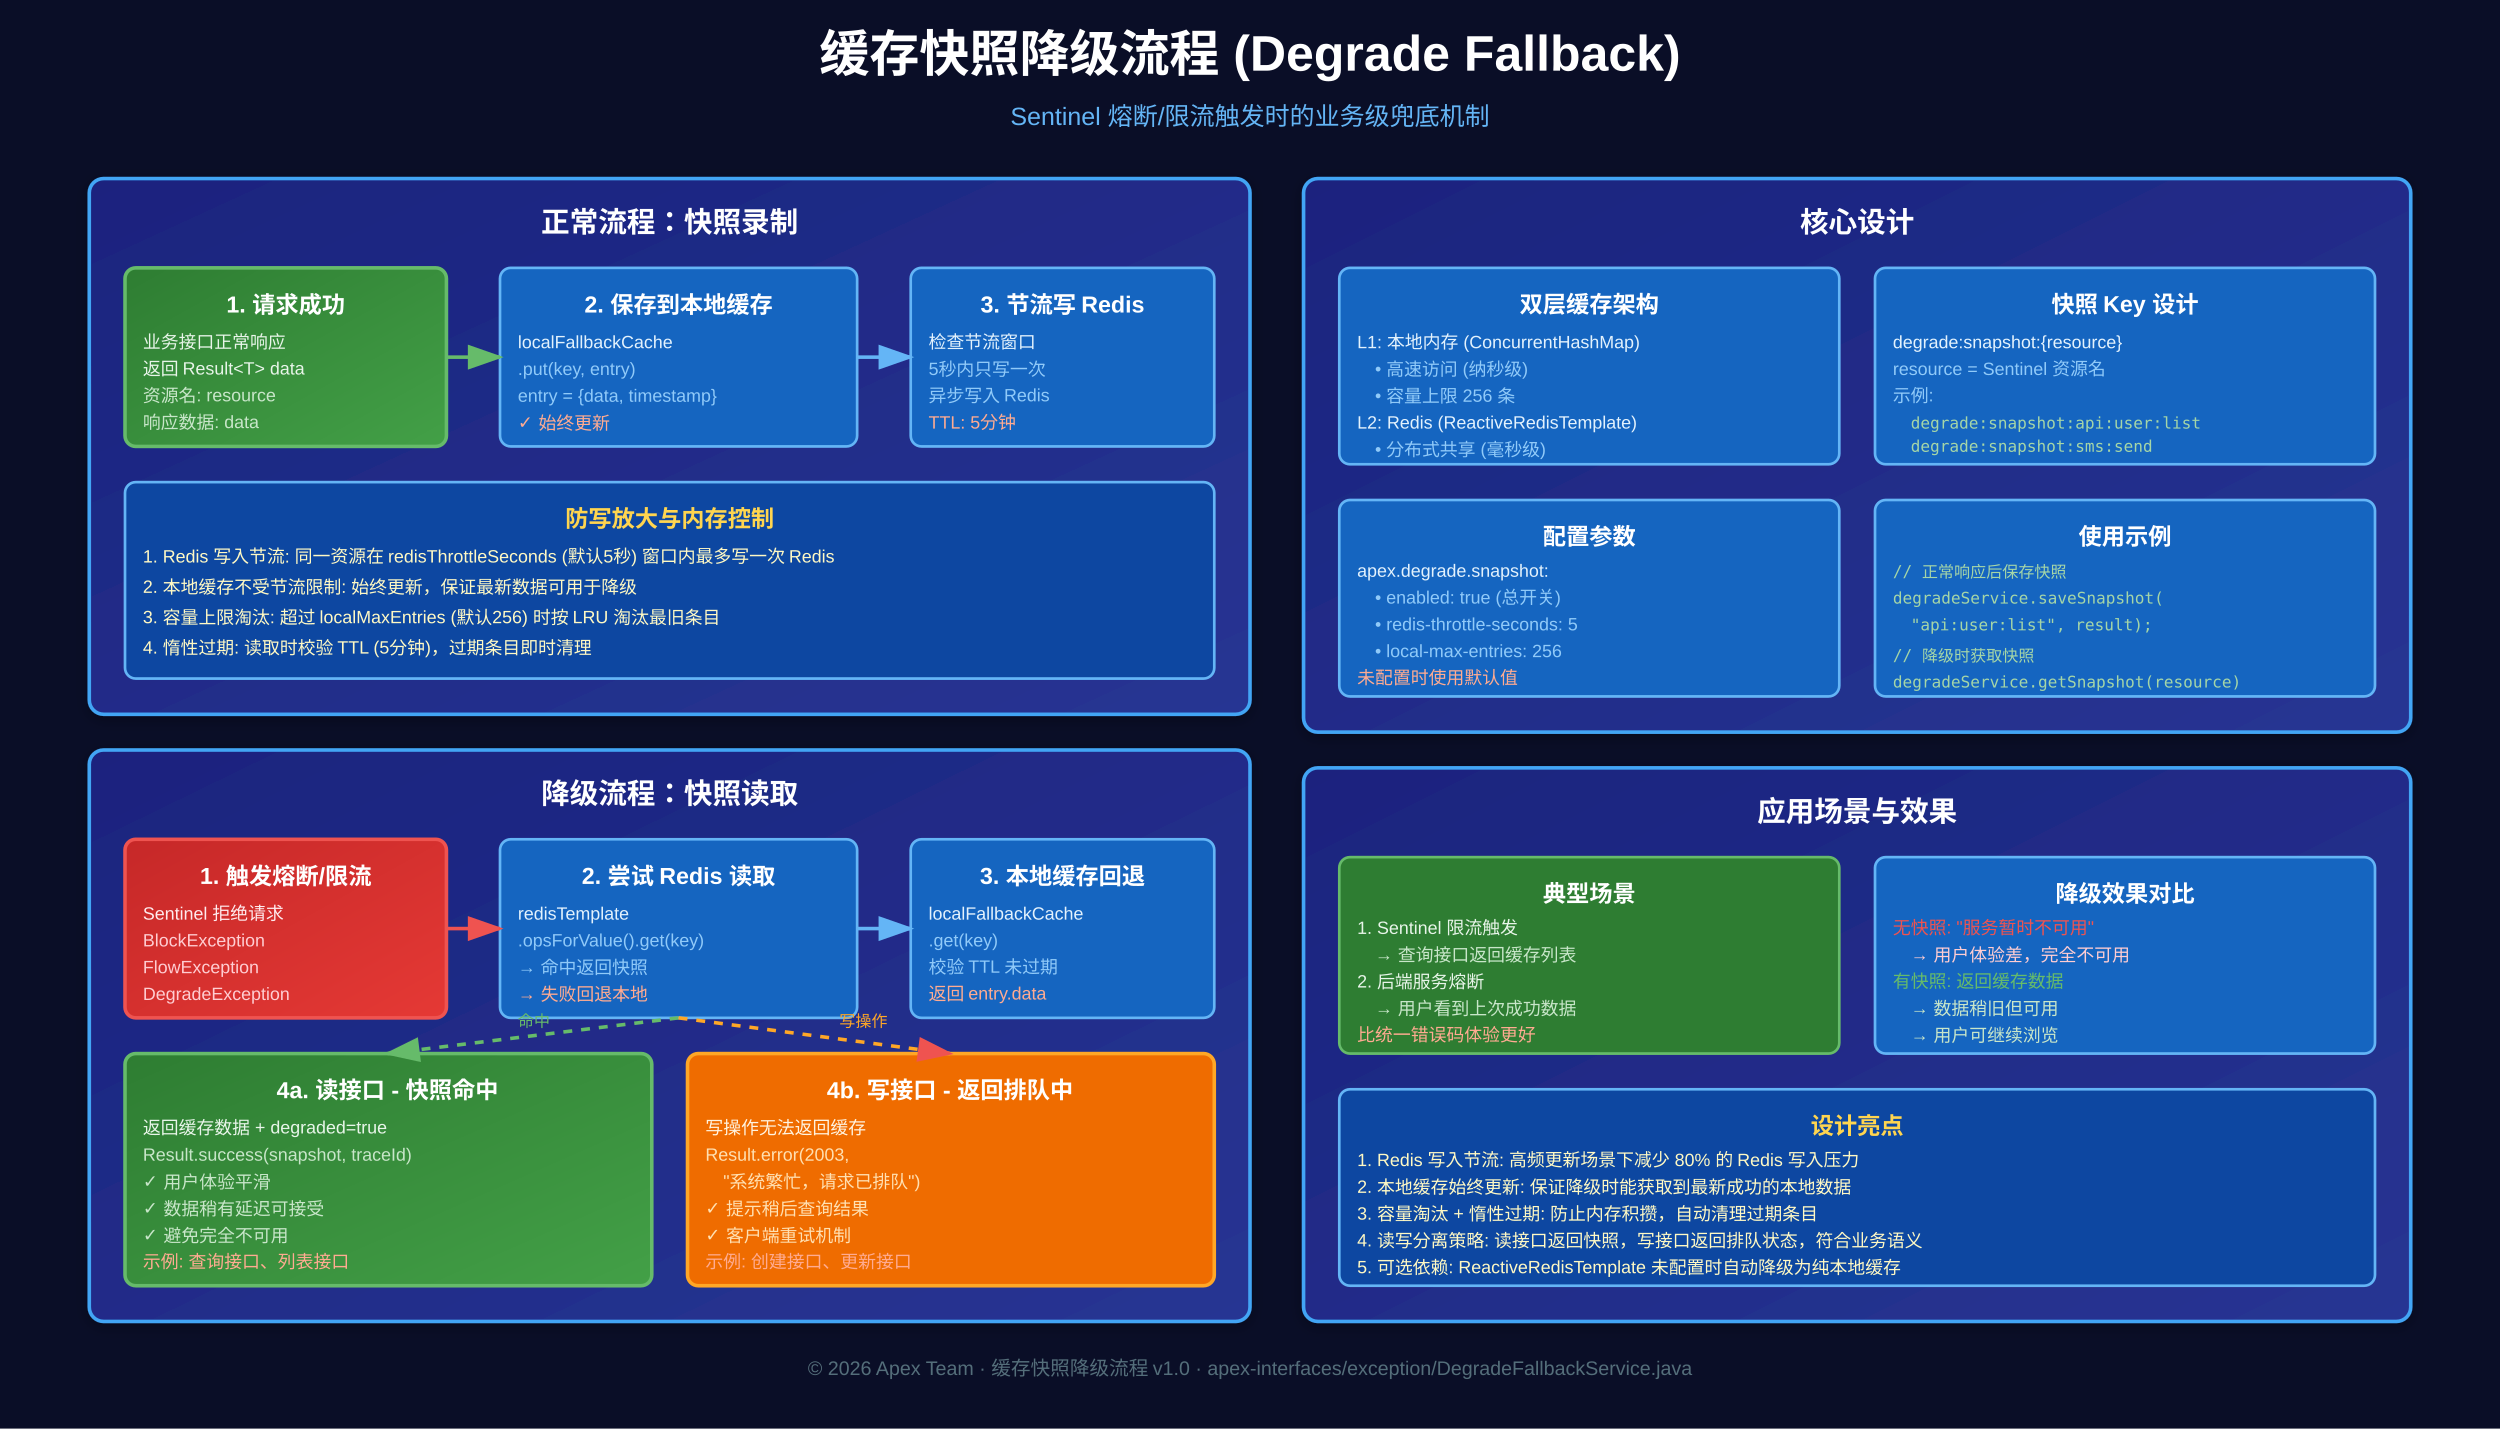
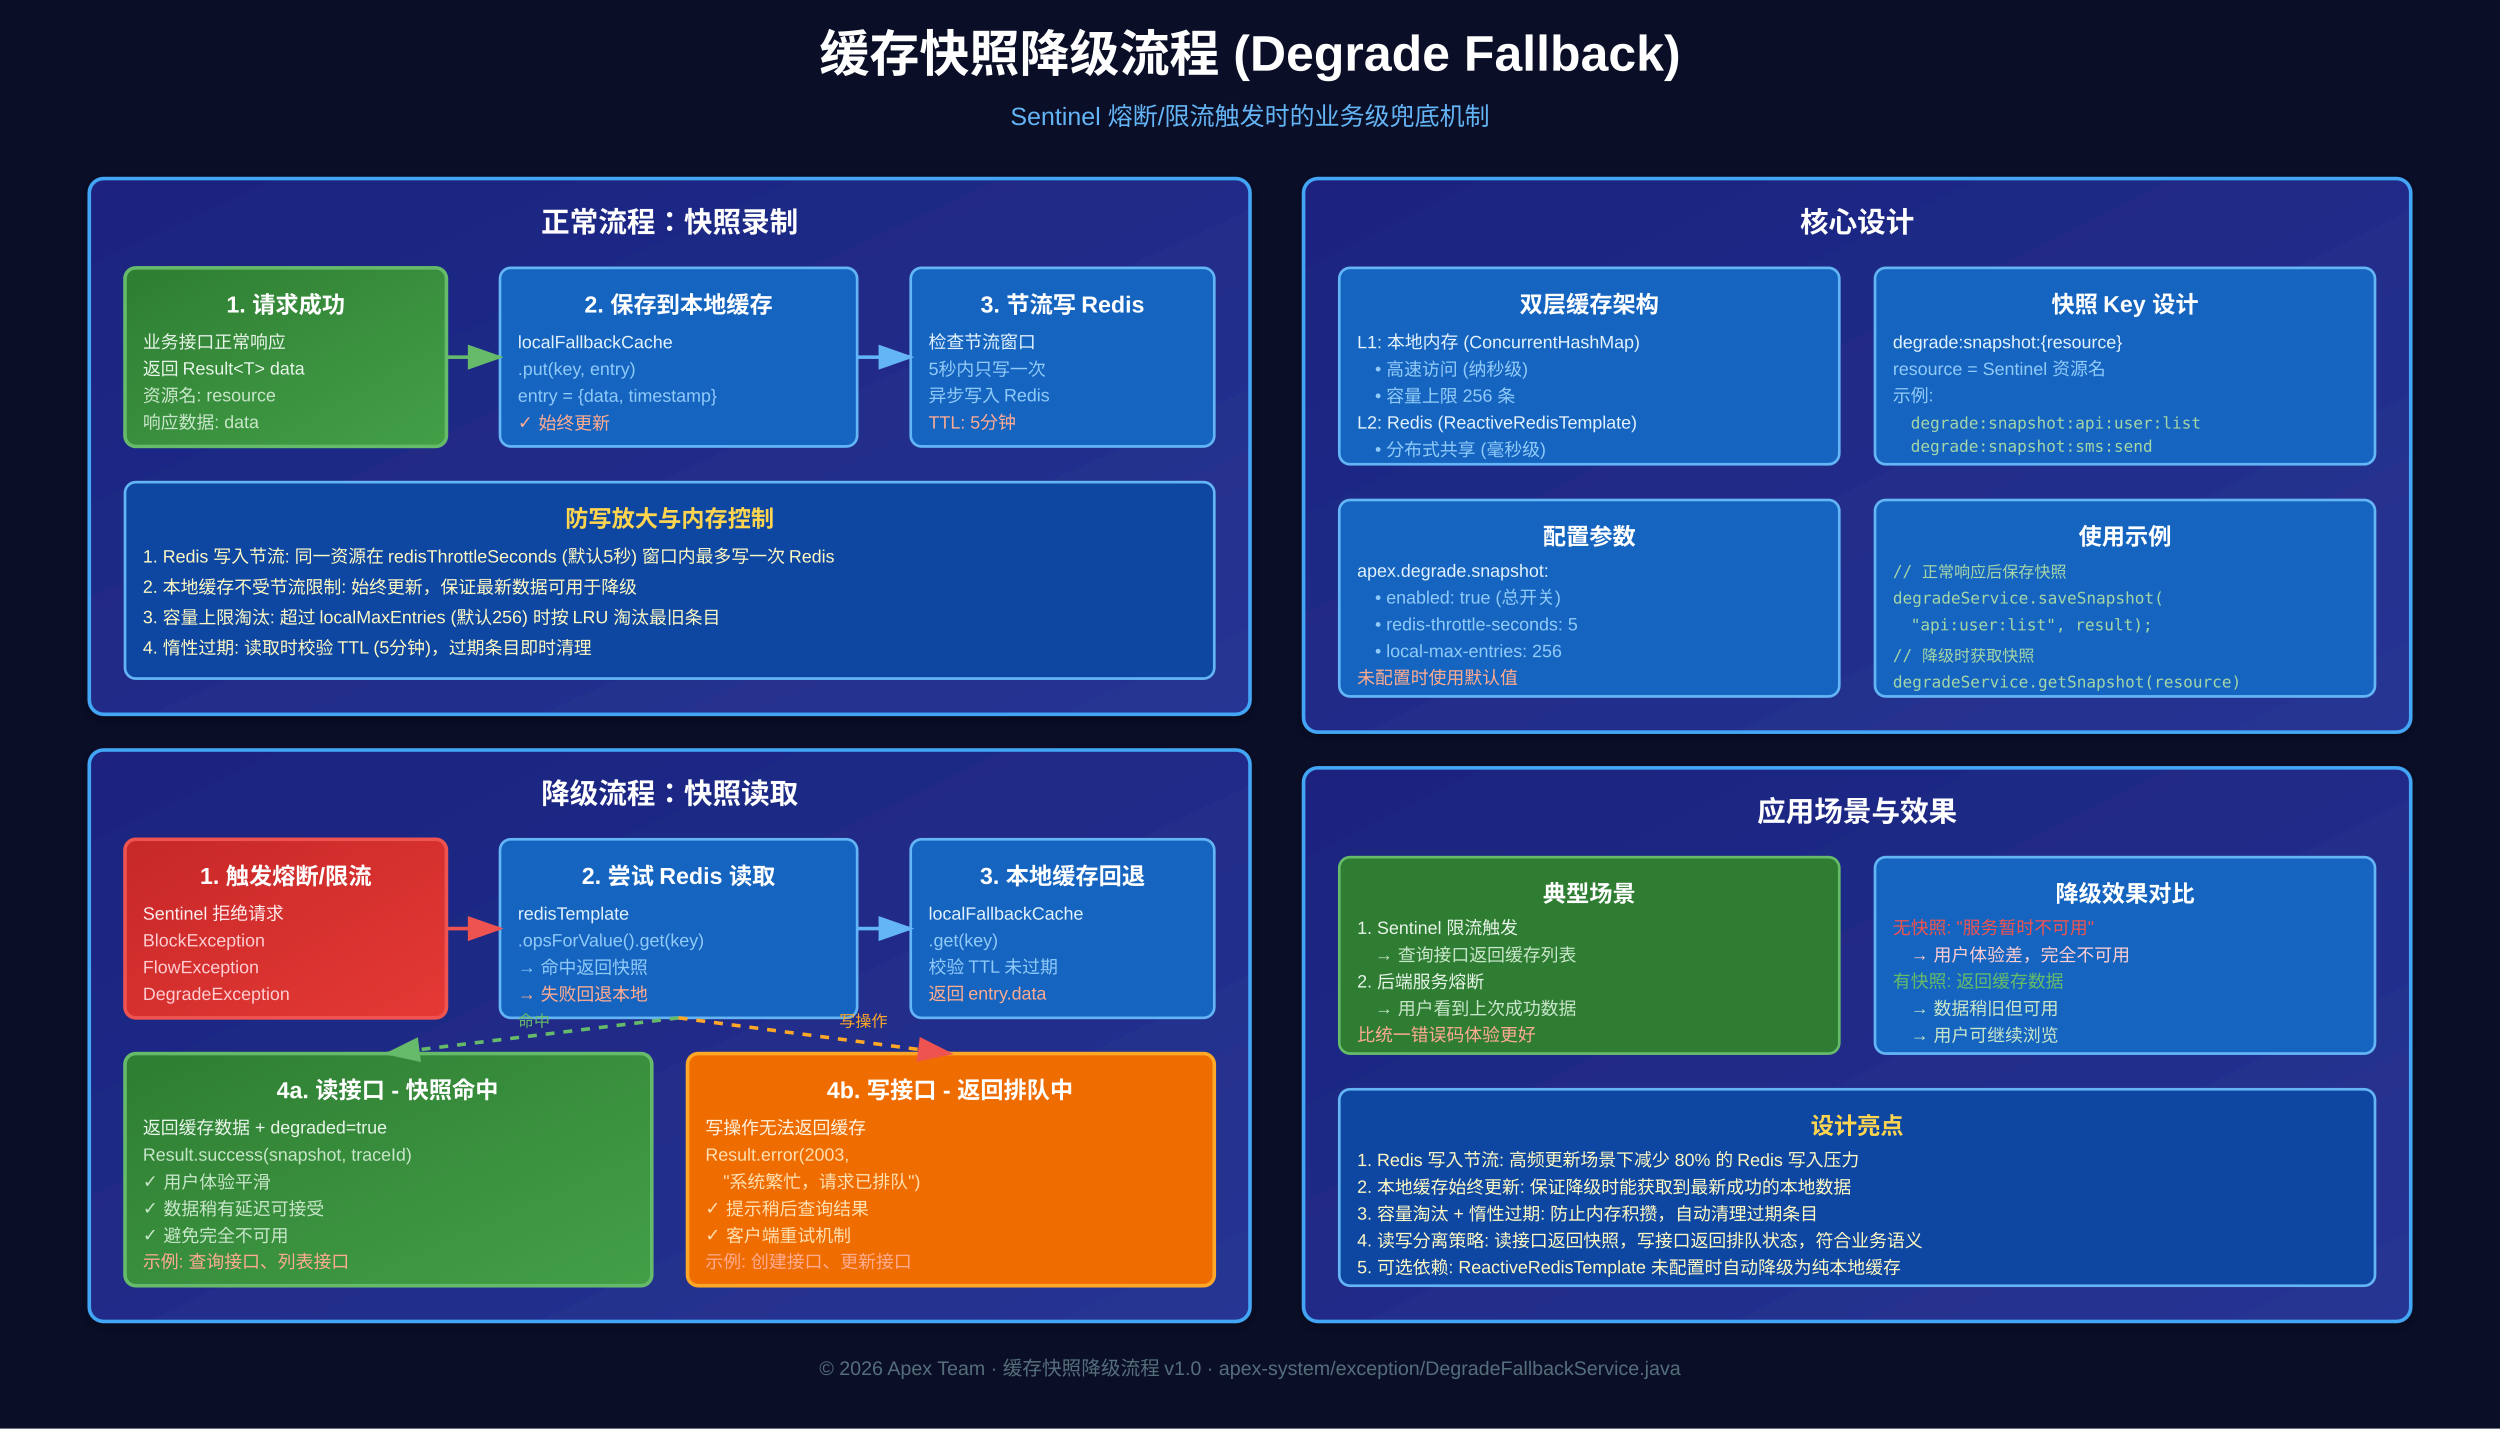
<svg xmlns="http://www.w3.org/2000/svg" viewBox="0 0 1400 800">
  <defs>
    <linearGradient id="grad1" x1="0%" y1="0%" x2="100%" y2="100%">
      <stop offset="0%" style="stop-color:#1a237e;stop-opacity:1" />
      <stop offset="100%" style="stop-color:#283593;stop-opacity:1" />
    </linearGradient>
    <linearGradient id="grad2" x1="0%" y1="0%" x2="100%" y2="0%">
      <stop offset="0%" style="stop-color:#0d47a1;stop-opacity:1" />
      <stop offset="100%" style="stop-color:#1565c0;stop-opacity:1" />
    </linearGradient>
    <linearGradient id="successGrad" x1="0%" y1="0%" x2="100%" y2="100%">
      <stop offset="0%" style="stop-color:#2e7d32;stop-opacity:1" />
      <stop offset="100%" style="stop-color:#43a047;stop-opacity:1" />
    </linearGradient>
    <linearGradient id="errorGrad" x1="0%" y1="0%" x2="100%" y2="100%">
      <stop offset="0%" style="stop-color:#c62828;stop-opacity:1" />
      <stop offset="100%" style="stop-color:#e53935;stop-opacity:1" />
    </linearGradient>
    <filter id="shadow">
      <feDropShadow dx="0" dy="2" stdDeviation="4" flood-opacity="0.3" />
    </filter>
    <marker id="arrowBlue" markerWidth="10" markerHeight="7" refX="9" refY="3.5" orient="auto">
      <polygon points="0 0, 10 3.5, 0 7" fill="#64b5f6" />
    </marker>
    <marker id="arrowGreen" markerWidth="10" markerHeight="7" refX="9" refY="3.5" orient="auto">
      <polygon points="0 0, 10 3.5, 0 7" fill="#66bb6a" />
    </marker>
    <marker id="arrowRed" markerWidth="10" markerHeight="7" refX="9" refY="3.5" orient="auto">
      <polygon points="0 0, 10 3.5, 0 7" fill="#ef5350" />
    </marker>
  </defs>
  <rect width="1400" height="800" fill="#0a0e27" />
  <text x="700" y="40" font-family="Arial, sans-serif" font-size="28" font-weight="bold" fill="#ffffff" text-anchor="middle">缓存快照降级流程 (Degrade Fallback)</text>
  <text x="700" y="70" font-family="Arial, sans-serif" font-size="14" fill="#64b5f6" text-anchor="middle">Sentinel 熔断/限流触发时的业务级兜底机制</text>
  <rect x="50" y="100" width="650" height="300" rx="8" fill="url(#grad1)" stroke="#42a5f5" stroke-width="2" filter="url(#shadow)" />
  <text x="375" y="130" font-family="Arial, sans-serif" font-size="16" font-weight="bold" fill="#ffffff" text-anchor="middle">正常流程：快照录制</text>
  <rect x="70" y="150" width="180" height="100" rx="6" fill="url(#successGrad)" stroke="#66bb6a" stroke-width="2" />
  <text x="160" y="175" font-family="Arial, sans-serif" font-size="13" font-weight="bold" fill="#ffffff" text-anchor="middle">1. 请求成功</text>
  <text x="80" y="195" font-family="Arial, sans-serif" font-size="10" fill="#e8f5e9">业务接口正常响应</text>
  <text x="80" y="210" font-family="Arial, sans-serif" font-size="10" fill="#e8f5e9">返回 Result&lt;T&gt; data</text>
  <text x="80" y="225" font-family="Arial, sans-serif" font-size="10" fill="#c8e6c9">资源名: resource</text>
  <text x="80" y="240" font-family="Arial, sans-serif" font-size="10" fill="#c8e6c9">响应数据: data</text>
  <rect x="280" y="150" width="200" height="100" rx="6" fill="#1565c0" stroke="#64b5f6" stroke-width="1.5" />
  <text x="380" y="175" font-family="Arial, sans-serif" font-size="13" font-weight="bold" fill="#ffffff" text-anchor="middle">2. 保存到本地缓存</text>
  <text x="290" y="195" font-family="Arial, sans-serif" font-size="10" fill="#e3f2fd">localFallbackCache</text>
  <text x="290" y="210" font-family="Arial, sans-serif" font-size="10" fill="#90caf9">  .put(key, entry)</text>
  <text x="290" y="225" font-family="Arial, sans-serif" font-size="10" fill="#90caf9">entry = {data, timestamp}</text>
  <text x="290" y="240" font-family="Arial, sans-serif" font-size="10" fill="#ffab91">✓ 始终更新</text>
  <rect x="510" y="150" width="170" height="100" rx="6" fill="#1565c0" stroke="#64b5f6" stroke-width="1.5" />
  <text x="595" y="175" font-family="Arial, sans-serif" font-size="13" font-weight="bold" fill="#ffffff" text-anchor="middle">3. 节流写 Redis</text>
  <text x="520" y="195" font-family="Arial, sans-serif" font-size="10" fill="#e3f2fd">检查节流窗口</text>
  <text x="520" y="210" font-family="Arial, sans-serif" font-size="10" fill="#90caf9">5秒内只写一次</text>
  <text x="520" y="225" font-family="Arial, sans-serif" font-size="10" fill="#90caf9">异步写入 Redis</text>
  <text x="520" y="240" font-family="Arial, sans-serif" font-size="10" fill="#ffab91">TTL: 5分钟</text>
  <rect x="70" y="270" width="610" height="110" rx="6" fill="#0d47a1" stroke="#64b5f6" stroke-width="1.5" />
  <text x="375" y="295" font-family="Arial, sans-serif" font-size="13" font-weight="bold" fill="#ffd54f" text-anchor="middle">防写放大与内存控制</text>
  <text x="80" y="315" font-family="Arial, sans-serif" font-size="10" fill="#fff9c4">1. Redis 写入节流: 同一资源在 redisThrottleSeconds (默认5秒) 窗口内最多写一次 Redis</text>
  <text x="80" y="332" font-family="Arial, sans-serif" font-size="10" fill="#fff9c4">2. 本地缓存不受节流限制: 始终更新，保证最新数据可用于降级</text>
  <text x="80" y="349" font-family="Arial, sans-serif" font-size="10" fill="#fff9c4">3. 容量上限淘汰: 超过 localMaxEntries (默认256) 时按 LRU 淘汰最旧条目</text>
  <text x="80" y="366" font-family="Arial, sans-serif" font-size="10" fill="#fff9c4">4. 惰性过期: 读取时校验 TTL (5分钟)，过期条目即时清理</text>
  <rect x="50" y="420" width="650" height="320" rx="8" fill="url(#grad1)" stroke="#42a5f5" stroke-width="2" filter="url(#shadow)" />
  <text x="375" y="450" font-family="Arial, sans-serif" font-size="16" font-weight="bold" fill="#ffffff" text-anchor="middle">降级流程：快照读取</text>
  <rect x="70" y="470" width="180" height="100" rx="6" fill="url(#errorGrad)" stroke="#ef5350" stroke-width="2" />
  <text x="160" y="495" font-family="Arial, sans-serif" font-size="13" font-weight="bold" fill="#ffffff" text-anchor="middle">1. 触发熔断/限流</text>
  <text x="80" y="515" font-family="Arial, sans-serif" font-size="10" fill="#ffebee">Sentinel 拒绝请求</text>
  <text x="80" y="530" font-family="Arial, sans-serif" font-size="10" fill="#ffcdd2">BlockException</text>
  <text x="80" y="545" font-family="Arial, sans-serif" font-size="10" fill="#ffcdd2">FlowException</text>
  <text x="80" y="560" font-family="Arial, sans-serif" font-size="10" fill="#ffcdd2">DegradeException</text>
  <rect x="280" y="470" width="200" height="100" rx="6" fill="#1565c0" stroke="#64b5f6" stroke-width="1.5" />
  <text x="380" y="495" font-family="Arial, sans-serif" font-size="13" font-weight="bold" fill="#ffffff" text-anchor="middle">2. 尝试 Redis 读取</text>
  <text x="290" y="515" font-family="Arial, sans-serif" font-size="10" fill="#e3f2fd">redisTemplate</text>
  <text x="290" y="530" font-family="Arial, sans-serif" font-size="10" fill="#90caf9">  .opsForValue().get(key)</text>
  <text x="290" y="545" font-family="Arial, sans-serif" font-size="10" fill="#90caf9">→ 命中返回快照</text>
  <text x="290" y="560" font-family="Arial, sans-serif" font-size="10" fill="#ffab91">→ 失败回退本地</text>
  <rect x="510" y="470" width="170" height="100" rx="6" fill="#1565c0" stroke="#64b5f6" stroke-width="1.5" />
  <text x="595" y="495" font-family="Arial, sans-serif" font-size="13" font-weight="bold" fill="#ffffff" text-anchor="middle">3. 本地缓存回退</text>
  <text x="520" y="515" font-family="Arial, sans-serif" font-size="10" fill="#e3f2fd">localFallbackCache</text>
  <text x="520" y="530" font-family="Arial, sans-serif" font-size="10" fill="#90caf9">  .get(key)</text>
  <text x="520" y="545" font-family="Arial, sans-serif" font-size="10" fill="#90caf9">校验 TTL 未过期</text>
  <text x="520" y="560" font-family="Arial, sans-serif" font-size="10" fill="#ffab91">返回 entry.data</text>
  <rect x="70" y="590" width="295" height="130" rx="6" fill="url(#successGrad)" stroke="#66bb6a" stroke-width="2" />
  <text x="217" y="615" font-family="Arial, sans-serif" font-size="13" font-weight="bold" fill="#ffffff" text-anchor="middle">4a. 读接口 - 快照命中</text>
  <text x="80" y="635" font-family="Arial, sans-serif" font-size="10" fill="#e8f5e9">返回缓存数据 + degraded=true</text>
  <text x="80" y="650" font-family="Arial, sans-serif" font-size="10" fill="#c8e6c9">Result.success(snapshot, traceId)</text>
  <text x="80" y="665" font-family="Arial, sans-serif" font-size="10" fill="#c8e6c9">✓ 用户体验平滑</text>
  <text x="80" y="680" font-family="Arial, sans-serif" font-size="10" fill="#c8e6c9">✓ 数据稍有延迟可接受</text>
  <text x="80" y="695" font-family="Arial, sans-serif" font-size="10" fill="#c8e6c9">✓ 避免完全不可用</text>
  <text x="80" y="710" font-family="Arial, sans-serif" font-size="10" fill="#ffab91">示例: 查询接口、列表接口</text>
  <rect x="385" y="590" width="295" height="130" rx="6" fill="#ef6c00" stroke="#ffa726" stroke-width="2" />
  <text x="532" y="615" font-family="Arial, sans-serif" font-size="13" font-weight="bold" fill="#ffffff" text-anchor="middle">4b. 写接口 - 返回排队中</text>
  <text x="395" y="635" font-family="Arial, sans-serif" font-size="10" fill="#fff3e0">写操作无法返回缓存</text>
  <text x="395" y="650" font-family="Arial, sans-serif" font-size="10" fill="#ffe0b2">Result.error(2003,</text>
  <text x="405" y="665" font-family="Arial, sans-serif" font-size="10" fill="#ffe0b2">  "系统繁忙，请求已排队")</text>
  <text x="395" y="680" font-family="Arial, sans-serif" font-size="10" fill="#ffe0b2">✓ 提示稍后查询结果</text>
  <text x="395" y="695" font-family="Arial, sans-serif" font-size="10" fill="#ffe0b2">✓ 客户端重试机制</text>
  <text x="395" y="710" font-family="Arial, sans-serif" font-size="10" fill="#ffab91">示例: 创建接口、更新接口</text>
  <path d="M 250 200 L 280 200" stroke="#66bb6a" stroke-width="2" marker-end="url(#arrowGreen)" />
  <path d="M 480 200 L 510 200" stroke="#64b5f6" stroke-width="2" marker-end="url(#arrowBlue)" />
  <path d="M 250 520 L 280 520" stroke="#ef5350" stroke-width="2" marker-end="url(#arrowRed)" />
  <path d="M 480 520 L 510 520" stroke="#64b5f6" stroke-width="2" marker-end="url(#arrowBlue)" />
  <path d="M 380 570 L 217 590" stroke="#66bb6a" stroke-width="2" marker-end="url(#arrowGreen)" stroke-dasharray="5,5" />
  <text x="290" y="575" font-family="Arial, sans-serif" font-size="9" fill="#66bb6a">命中</text>
  <path d="M 380 570 L 532 590" stroke="#ffa726" stroke-width="2" marker-end="url(#arrowRed)" stroke-dasharray="5,5" />
  <text x="470" y="575" font-family="Arial, sans-serif" font-size="9" fill="#ffa726">写操作</text>
  <rect x="730" y="100" width="620" height="310" rx="8" fill="url(#grad1)" stroke="#42a5f5" stroke-width="2" filter="url(#shadow)" />
  <text x="1040" y="130" font-family="Arial, sans-serif" font-size="16" font-weight="bold" fill="#ffffff" text-anchor="middle">核心设计</text>
  <rect x="750" y="150" width="280" height="110" rx="6" fill="#1565c0" stroke="#64b5f6" stroke-width="1.5" />
  <text x="890" y="175" font-family="Arial, sans-serif" font-size="13" font-weight="bold" fill="#ffffff" text-anchor="middle">双层缓存架构</text>
  <text x="760" y="195" font-family="Arial, sans-serif" font-size="10" fill="#e3f2fd">L1: 本地内存 (ConcurrentHashMap)</text>
  <text x="770" y="210" font-family="Arial, sans-serif" font-size="10" fill="#90caf9">• 高速访问 (纳秒级)</text>
  <text x="770" y="225" font-family="Arial, sans-serif" font-size="10" fill="#90caf9">• 容量上限 256 条</text>
  <text x="760" y="240" font-family="Arial, sans-serif" font-size="10" fill="#e3f2fd">L2: Redis (ReactiveRedisTemplate)</text>
  <text x="770" y="255" font-family="Arial, sans-serif" font-size="10" fill="#90caf9">• 分布式共享 (毫秒级)</text>
  <rect x="1050" y="150" width="280" height="110" rx="6" fill="#1565c0" stroke="#64b5f6" stroke-width="1.5" />
  <text x="1190" y="175" font-family="Arial, sans-serif" font-size="13" font-weight="bold" fill="#ffffff" text-anchor="middle">快照 Key 设计</text>
  <text x="1060" y="195" font-family="Arial, sans-serif" font-size="10" fill="#e3f2fd">degrade:snapshot:{resource}</text>
  <text x="1060" y="210" font-family="Arial, sans-serif" font-size="10" fill="#90caf9">resource = Sentinel 资源名</text>
  <text x="1060" y="225" font-family="Arial, sans-serif" font-size="10" fill="#90caf9">示例:</text>
  <text x="1070" y="240" font-family="monospace" font-size="9" fill="#a5d6a7">degrade:snapshot:api:user:list</text>
  <text x="1070" y="253" font-family="monospace" font-size="9" fill="#a5d6a7">degrade:snapshot:sms:send</text>
  <rect x="750" y="280" width="280" height="110" rx="6" fill="#1565c0" stroke="#64b5f6" stroke-width="1.5" />
  <text x="890" y="305" font-family="Arial, sans-serif" font-size="13" font-weight="bold" fill="#ffffff" text-anchor="middle">配置参数</text>
  <text x="760" y="323" font-family="Arial, sans-serif" font-size="10" fill="#e3f2fd">apex.degrade.snapshot:</text>
  <text x="770" y="338" font-family="Arial, sans-serif" font-size="10" fill="#90caf9">• enabled: true (总开关)</text>
  <text x="770" y="353" font-family="Arial, sans-serif" font-size="10" fill="#90caf9">• redis-throttle-seconds: 5</text>
  <text x="770" y="368" font-family="Arial, sans-serif" font-size="10" fill="#90caf9">• local-max-entries: 256</text>
  <text x="760" y="383" font-family="Arial, sans-serif" font-size="10" fill="#ffab91">未配置时使用默认值</text>
  <rect x="1050" y="280" width="280" height="110" rx="6" fill="#1565c0" stroke="#64b5f6" stroke-width="1.5" />
  <text x="1190" y="305" font-family="Arial, sans-serif" font-size="13" font-weight="bold" fill="#ffffff" text-anchor="middle">使用示例</text>
  <text x="1060" y="323" font-family="monospace" font-size="9" fill="#a5d6a7">// 正常响应后保存快照</text>
  <text x="1060" y="338" font-family="monospace" font-size="9" fill="#a5d6a7">degradeService.saveSnapshot(</text>
  <text x="1070" y="353" font-family="monospace" font-size="9" fill="#a5d6a7">  "api:user:list", result);</text>
  <text x="1060" y="370" font-family="monospace" font-size="9" fill="#a5d6a7">// 降级时获取快照</text>
  <text x="1060" y="385" font-family="monospace" font-size="9" fill="#a5d6a7">degradeService.getSnapshot(resource)</text>
  <rect x="730" y="430" width="620" height="310" rx="8" fill="url(#grad1)" stroke="#42a5f5" stroke-width="2" filter="url(#shadow)" />
  <text x="1040" y="460" font-family="Arial, sans-serif" font-size="16" font-weight="bold" fill="#ffffff" text-anchor="middle">应用场景与效果</text>
  <rect x="750" y="480" width="280" height="110" rx="6" fill="#2e7d32" stroke="#66bb6a" stroke-width="1.5" />
  <text x="890" y="505" font-family="Arial, sans-serif" font-size="13" font-weight="bold" fill="#ffffff" text-anchor="middle">典型场景</text>
  <text x="760" y="523" font-family="Arial, sans-serif" font-size="10" fill="#e8f5e9">1. Sentinel 限流触发</text>
  <text x="770" y="538" font-family="Arial, sans-serif" font-size="10" fill="#c8e6c9">→ 查询接口返回缓存列表</text>
  <text x="760" y="553" font-family="Arial, sans-serif" font-size="10" fill="#e8f5e9">2. 后端服务熔断</text>
  <text x="770" y="568" font-family="Arial, sans-serif" font-size="10" fill="#c8e6c9">→ 用户看到上次成功数据</text>
  <text x="760" y="583" font-family="Arial, sans-serif" font-size="10" fill="#ffab91">比统一错误码体验更好</text>
  <rect x="1050" y="480" width="280" height="110" rx="6" fill="#1565c0" stroke="#64b5f6" stroke-width="1.5" />
  <text x="1190" y="505" font-family="Arial, sans-serif" font-size="13" font-weight="bold" fill="#ffffff" text-anchor="middle">降级效果对比</text>
  <text x="1060" y="523" font-family="Arial, sans-serif" font-size="10" fill="#ef5350">无快照: "服务暂时不可用"</text>
  <text x="1070" y="538" font-family="Arial, sans-serif" font-size="10" fill="#ffcdd2">→ 用户体验差，完全不可用</text>
  <text x="1060" y="553" font-family="Arial, sans-serif" font-size="10" fill="#66bb6a">有快照: 返回缓存数据</text>
  <text x="1070" y="568" font-family="Arial, sans-serif" font-size="10" fill="#c8e6c9">→ 数据稍旧但可用</text>
  <text x="1070" y="583" font-family="Arial, sans-serif" font-size="10" fill="#c8e6c9">→ 用户可继续浏览</text>
  <rect x="750" y="610" width="580" height="110" rx="6" fill="#0d47a1" stroke="#64b5f6" stroke-width="1.5" />
  <text x="1040" y="635" font-family="Arial, sans-serif" font-size="13" font-weight="bold" fill="#ffd54f" text-anchor="middle">设计亮点</text>
  <text x="760" y="653" font-family="Arial, sans-serif" font-size="10" fill="#fff9c4">1. Redis 写入节流: 高频更新场景下减少 80% 的 Redis 写入压力</text>
  <text x="760" y="668" font-family="Arial, sans-serif" font-size="10" fill="#fff9c4">2. 本地缓存始终更新: 保证降级时能获取到最新成功的本地数据</text>
  <text x="760" y="683" font-family="Arial, sans-serif" font-size="10" fill="#fff9c4">3. 容量淘汰 + 惰性过期: 防止内存积攒，自动清理过期条目</text>
  <text x="760" y="698" font-family="Arial, sans-serif" font-size="10" fill="#fff9c4">4. 读写分离策略: 读接口返回快照，写接口返回排队状态，符合业务语义</text>
  <text x="760" y="713" font-family="Arial, sans-serif" font-size="10" fill="#fff9c4">5. 可选依赖: ReactiveRedisTemplate 未配置时自动降级为纯本地缓存</text>
-   <text x="700" y="770" font-family="Arial, sans-serif" font-size="11" fill="#546e7a" text-anchor="middle">© 2026 Apex Team · 缓存快照降级流程 v1.0 · apex-interfaces/exception/DegradeFallbackService.java</text>
+   <text x="700" y="770" font-family="Arial, sans-serif" font-size="11" fill="#546e7a" text-anchor="middle">© 2026 Apex Team · 缓存快照降级流程 v1.0 · apex-system/exception/DegradeFallbackService.java</text>
</svg>
